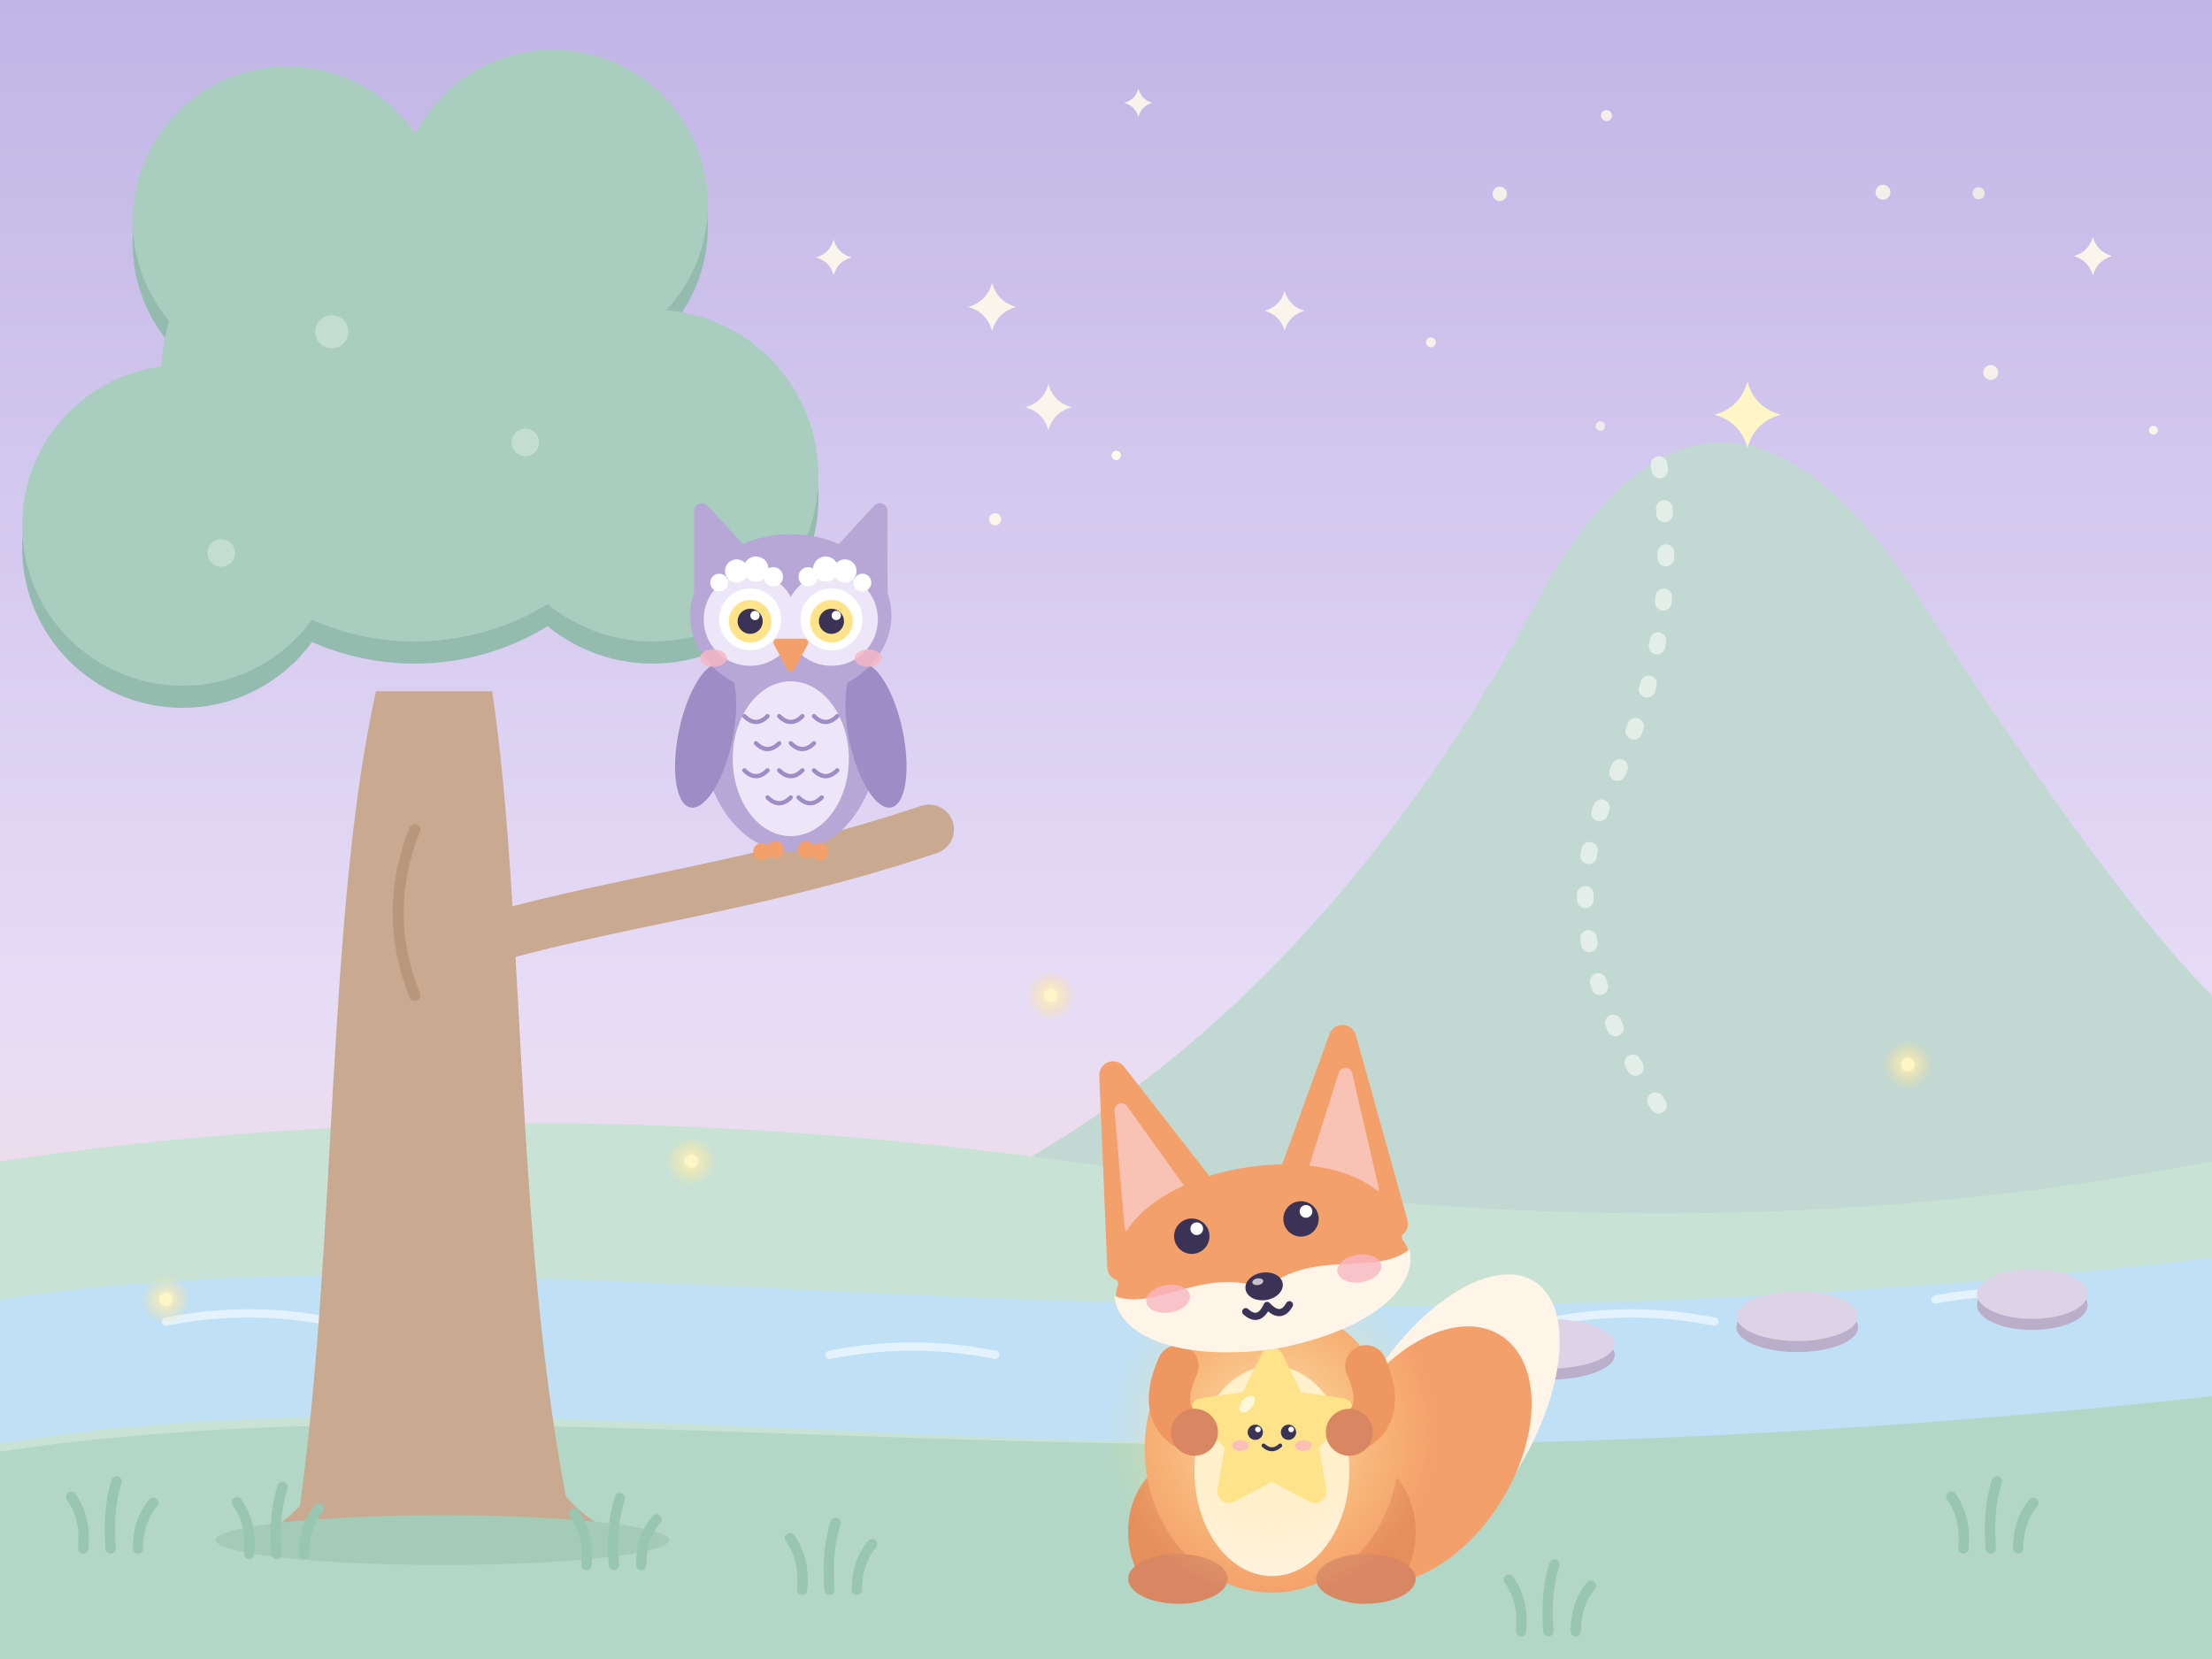
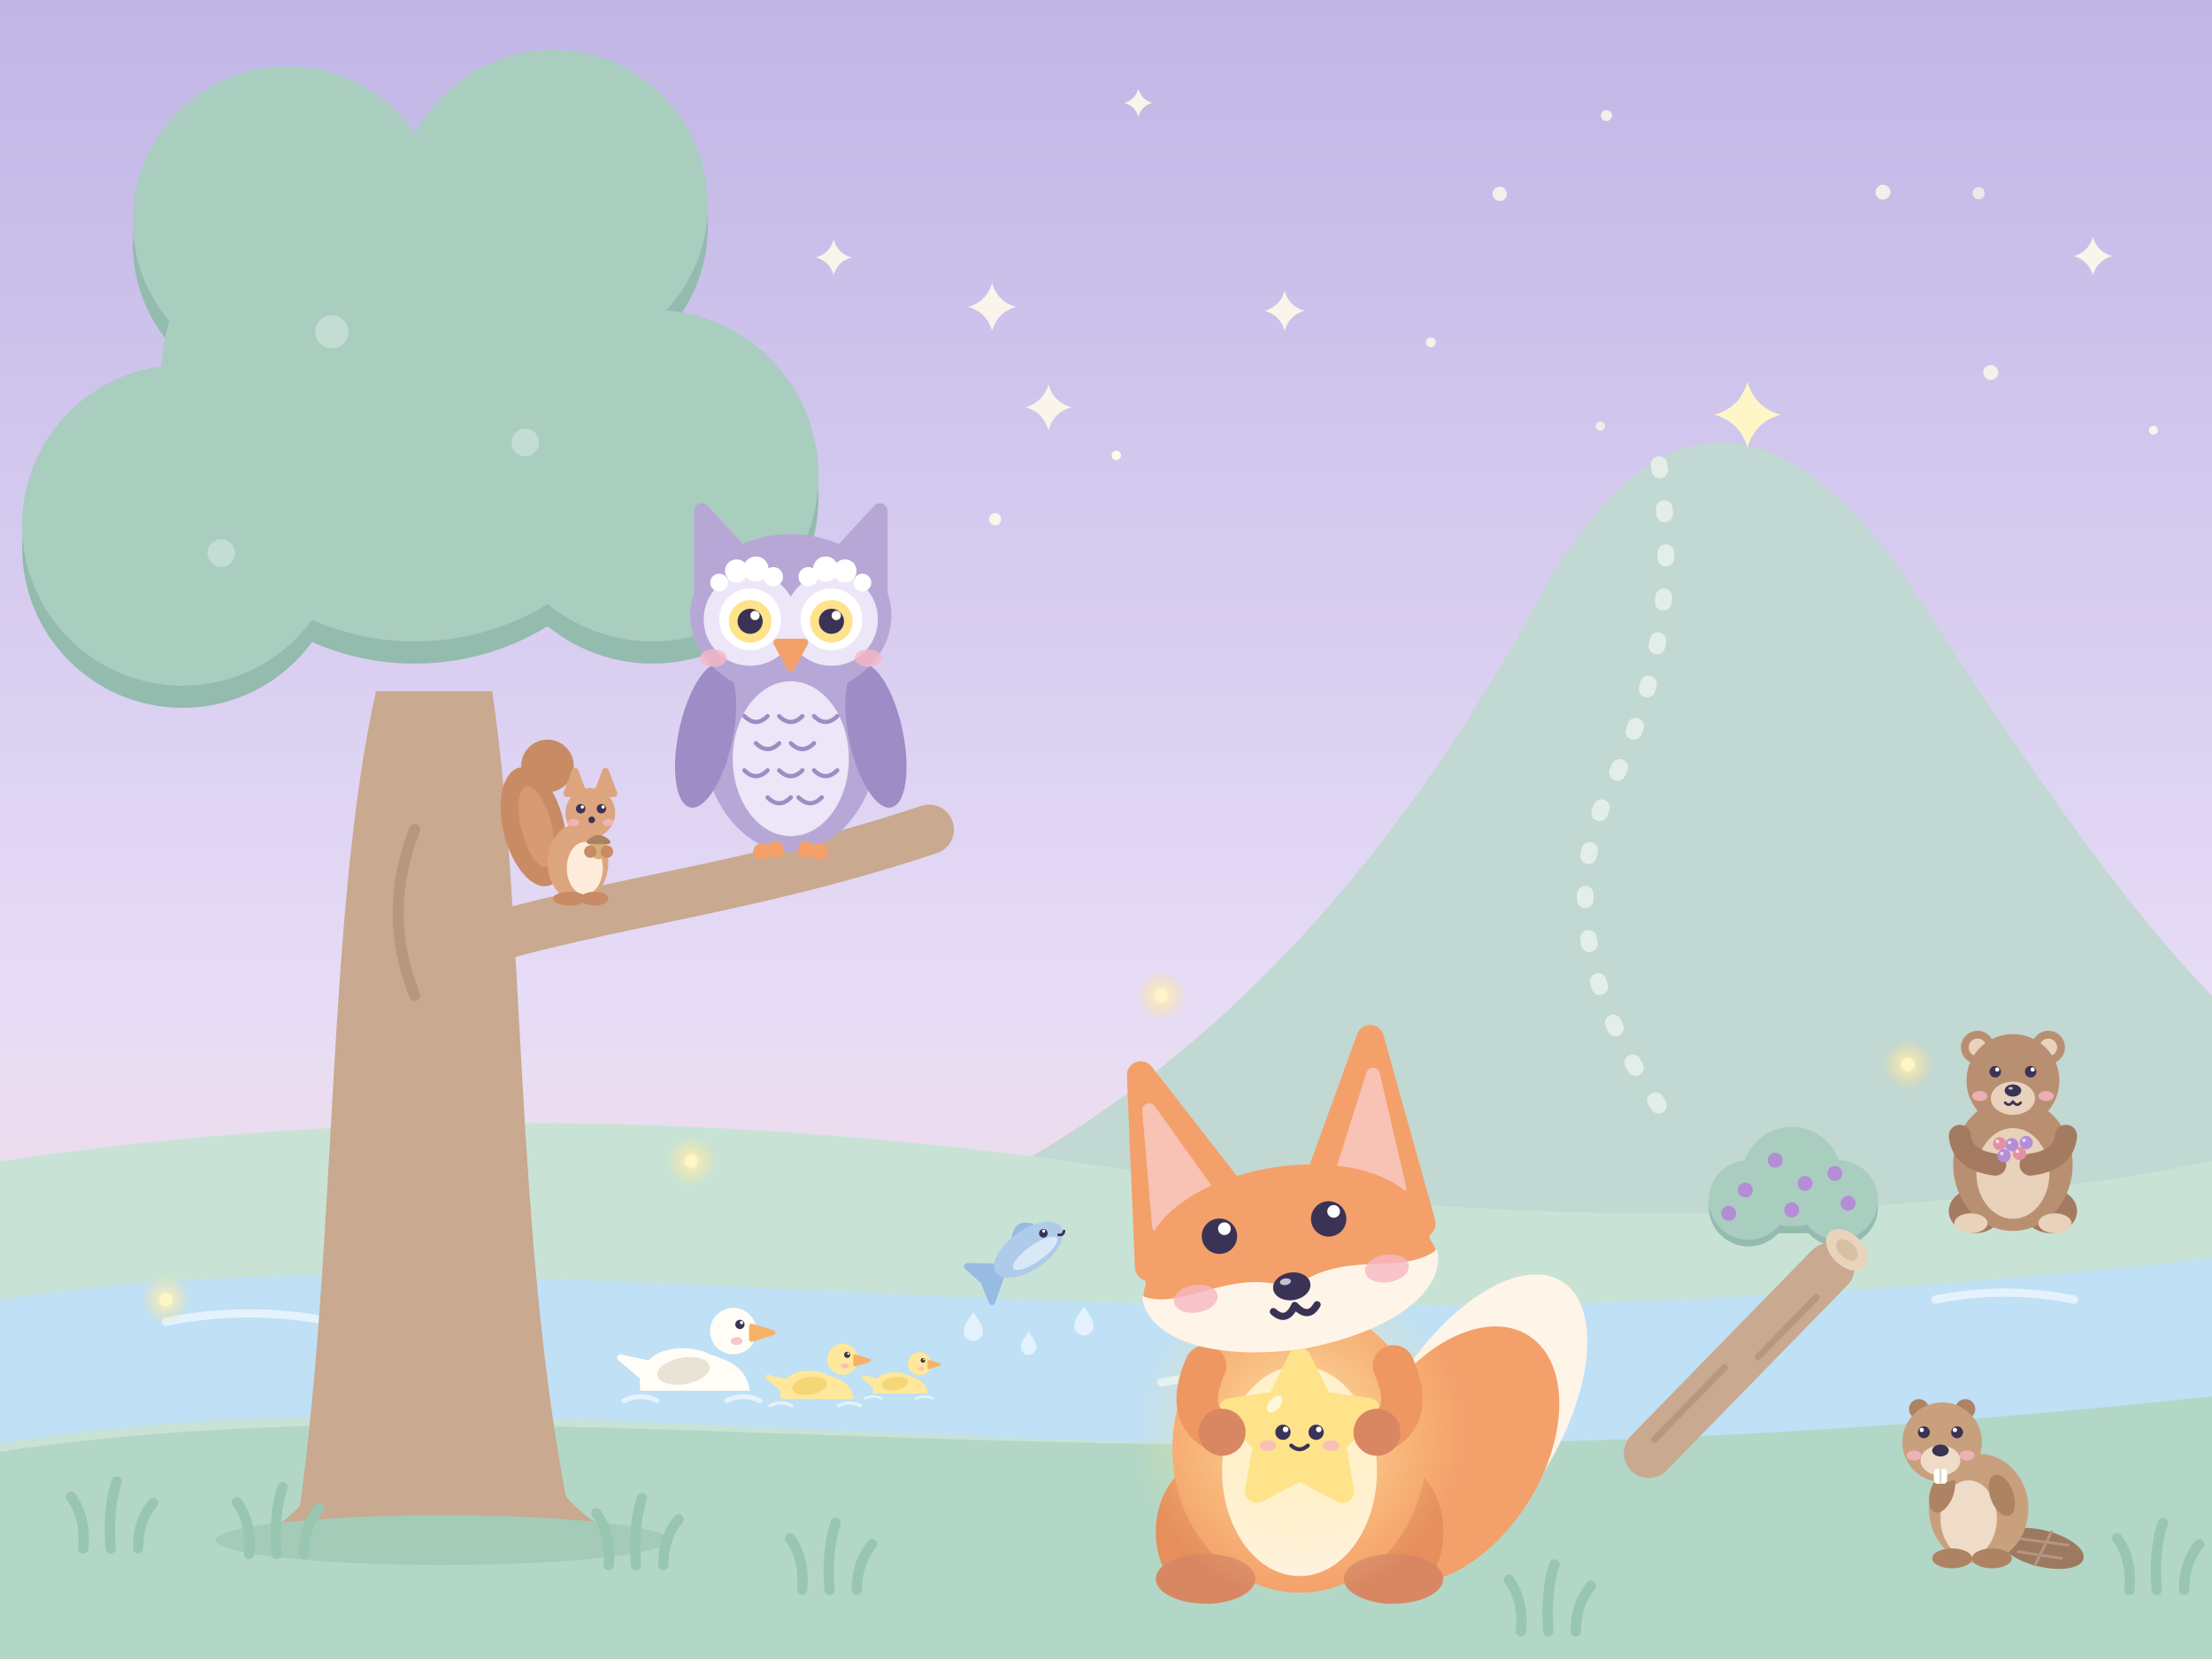
<svg xmlns="http://www.w3.org/2000/svg" viewBox="0 0 800 600" width="800" height="600" role="img" aria-labelledby="pip-ch2-t" stroke-linecap="round" stroke-linejoin="round">
  <defs>
    <radialGradient id="pip-ch2-glow">
      <stop offset="0" stop-color="#FFF8CF" />
      <stop offset="0.45" stop-color="#FFEBA6" stop-opacity="0.55" />
      <stop offset="1" stop-color="#FFE38A" stop-opacity="0" />
    </radialGradient>
    <radialGradient id="pip-ch2-soft">
      <stop offset="0" stop-color="#FFFFFF" stop-opacity="0.85" />
      <stop offset="1" stop-color="#FFFFFF" stop-opacity="0" />
    </radialGradient>
    <linearGradient id="pip-ch2-sky" x1="0" y1="0" x2="0" y2="1">
      <stop offset="0" stop-color="#C1B5E6" />
      <stop offset="0.6" stop-color="#E6DCF6" />
      <stop offset="1" stop-color="#FFE2D4" />
    </linearGradient>
  </defs>
  <rect x="0" y="0" width="800" height="600" fill="url(#pip-ch2-sky)" />
  <path d="M379.2 139 Q381 145.4 387.5 147.3 Q381 149.1 379.2 155.6 Q377.3 149.1 370.9 147.3 Q377.3 145.4 379.2 139 Z" fill="#FFFBEA" opacity="0.9" />
  <circle cx="403.7" cy="164.7" r="1.7" fill="#FFFBEA" opacity="1" />
  <circle cx="542.4" cy="70.1" r="2.6" fill="#FFFBEA" opacity="0.8" />
  <path d="M301.5 86.6 Q302.9 91.7 308 93.1 Q302.9 94.5 301.5 99.5 Q300.1 94.5 295.1 93.1 Q300.1 91.7 301.5 86.6 Z" fill="#FFFBEA" opacity="0.9" />
  <circle cx="581" cy="41.8" r="2" fill="#FFFBEA" opacity="0.8" />
  <circle cx="681" cy="69.5" r="2.7" fill="#FFFBEA" opacity="0.8" />
  <path d="M411.7 32.1 Q412.8 36.1 416.8 37.2 Q412.8 38.3 411.7 42.3 Q410.6 38.3 406.6 37.2 Q410.6 36.1 411.7 32.1 Z" fill="#FFFBEA" opacity="0.9" />
  <circle cx="778.8" cy="155.6" r="1.6" fill="#FFFBEA" opacity="0.9" />
  <circle cx="720" cy="134.7" r="2.7" fill="#FFFBEA" opacity="0.8" />
  <path d="M756.9 85.7 Q758.5 91.1 763.9 92.6 Q758.5 94.2 756.9 99.6 Q755.4 94.2 750 92.6 Q755.4 91.1 756.9 85.7 Z" fill="#FFFBEA" opacity="0.9" />
  <circle cx="359.9" cy="187.8" r="2.2" fill="#FFFBEA" opacity="0.9" />
  <circle cx="517.5" cy="123.8" r="1.8" fill="#FFFBEA" opacity="0.8" />
  <path d="M464.6 105.2 Q466.2 110.8 471.8 112.4 Q466.2 114 464.6 119.6 Q463 114 457.4 112.4 Q463 110.8 464.6 105.2 Z" fill="#FFFBEA" opacity="0.9" />
  <circle cx="715.6" cy="69.9" r="2.2" fill="#FFFBEA" opacity="0.7" />
  <circle cx="578.8" cy="154.1" r="1.7" fill="#FFFBEA" opacity="0.7" />
  <path d="M358.8 102.3 Q360.7 109.1 367.5 111 Q360.7 112.9 358.8 119.7 Q356.9 112.9 350.1 111 Q356.9 109.1 358.8 102.3 Z" fill="#FFFBEA" opacity="0.9" />
  <path d="M330 440 Q470 380 560 210 Q620 110 690 210 Q760 320 800 360 L800 600 L330 600 Z" fill="#C2D8D2" />
  <path d="M600 168 Q610 230 580 290 Q560 340 600 400" fill="none" stroke="#E3EEE9" stroke-width="6" stroke-dasharray="2 14" />
  <path d="M632 138 Q634.6 147.4 644 150 Q634.6 152.6 632 162 Q629.4 152.6 620 150 Q629.4 147.4 632 138 Z" fill="#FFF6C8" />
  <path d="M0 420 Q200 390 420 425 Q620 455 800 420 L800 600 L0 600 Z" fill="#C8E3D6" />
+   <g transform="translate(648 446) scale(0.6 0.6)">
+     <rect x="-46" y="-20" width="92" height="20" rx="10" fill="#93BBAE" />
+     <circle cx="-26" cy="-16" r="24" fill="#93BBAE" />
+     <circle cx="0" cy="-30" r="30" fill="#93BBAE" />
+     <circle cx="28" cy="-16" r="24" fill="#93BBAE" />
+     <circle cx="-26" cy="-20" r="24" fill="#A9CDBF" />
+     <circle cx="0" cy="-34" r="30" fill="#A9CDBF" />
+     <circle cx="28" cy="-20" r="24" fill="#A9CDBF" />
+     <circle cx="-28" cy="-26" r="4.5" fill="#B48DD6" />
+     <circle cx="-10" cy="-44" r="4.5" fill="#B48DD6" />
+     <circle cx="8" cy="-30" r="4.5" fill="#B48DD6" />
+     <circle cx="26" cy="-36" r="4.5" fill="#B48DD6" />
+     <circle cx="34" cy="-18" r="4.5" fill="#B48DD6" />
+     <circle cx="-38" cy="-12" r="4.5" fill="#B48DD6" />
+     <circle cx="0" cy="-14" r="4.5" fill="#B48DD6" />
+   </g>
+   <g transform="translate(728 446) scale(0.4 0.4)">
+     <ellipse cx="-34" cy="-20" rx="24" ry="20" fill="#A47B60" />
+     <ellipse cx="34" cy="-20" rx="24" ry="20" fill="#A47B60" />
+     <ellipse cx="0" cy="-62" rx="54" ry="60" fill="#B98F72" />
+     <ellipse cx="0" cy="-54" rx="33" ry="41" fill="#E9D2BC" />
+     <ellipse cx="-38" cy="-9" rx="15" ry="9" fill="#E9D2BC" />
+     <ellipse cx="38" cy="-9" rx="15" ry="9" fill="#E9D2BC" />
+     <path d="M-48 -88 Q-46 -66 -16 -62" fill="none" stroke="#A47B60" stroke-width="20" />
+     <path d="M48 -88 Q46 -66 16 -62" fill="none" stroke="#A47B60" stroke-width="20" />
+     <circle cx="-8" cy="-70" r="6" fill="#B48DD6" />
+     <circle cx="-10" cy="-72" r="1.6" fill="#FFFFFF" opacity="0.7" />
+     <circle cx="6" cy="-72" r="6" fill="#E58FA6" />
+     <circle cx="4" cy="-74" r="1.6" fill="#FFFFFF" opacity="0.7" />
+     <circle cx="-1" cy="-80" r="6" fill="#B48DD6" />
+     <circle cx="-3" cy="-82" r="1.6" fill="#FFFFFF" opacity="0.7" />
+     <circle cx="12" cy="-82" r="6" fill="#B48DD6" />
+     <circle cx="10" cy="-84" r="1.6" fill="#FFFFFF" opacity="0.7" />
+     <circle cx="-12" cy="-81" r="6" fill="#E58FA6" />
+     <circle cx="-14" cy="-83" r="1.6" fill="#FFFFFF" opacity="0.7" />
+     <circle cx="-32" cy="-168" r="15" fill="#B98F72" />
+     <circle cx="-32" cy="-168" r="8" fill="#E9D2BC" />
+     <circle cx="32" cy="-168" r="15" fill="#B98F72" />
+     <circle cx="32" cy="-168" r="8" fill="#E9D2BC" />
+     <circle cx="0" cy="-138" r="42" fill="#B98F72" />
+     <ellipse cx="0" cy="-122" rx="20" ry="15" fill="#E9D2BC" />
+     <ellipse cx="0" cy="-129" rx="7.5" ry="5.5" fill="#3B3355" />
+     <ellipse cx="-2" cy="-131" rx="2" ry="1.2" fill="#FFFFFF" opacity="0.7" />
+     <circle cx="-16" cy="-146" r="5.2" fill="#3B3355" />
+     <circle cx="-14.2" cy="-148" r="1.9" fill="#FFFFFF" />
+     <circle cx="16" cy="-146" r="5.2" fill="#3B3355" />
+     <circle cx="17.8" cy="-148" r="1.9" fill="#FFFFFF" />
+     <path d="M-7 -118 Q-3.5 -114 0 -119 Q3.5 -114 7 -118" fill="none" stroke="#3B3355" stroke-width="2.4" />
+     <ellipse cx="-30" cy="-124" rx="7" ry="4.5" fill="#F7B7C3" opacity="0.8" />
+     <ellipse cx="30" cy="-124" rx="7" ry="4.5" fill="#F7B7C3" opacity="0.8" />
+   </g>
  <path d="M0 470 C200 440 400 500 800 455 L800 505 C400 550 200 490 0 522 Z" fill="#BFE0F5" />
-   <path d="M60 478 Q90 472 120 478 M300 490 Q330 484 360 490 M560 478 Q590 472 620 478 M700 470 Q725 465 750 470" fill="none" stroke="#E3F2FC" stroke-width="3" />
-   <ellipse cx="470" cy="502" rx="26" ry="9" fill="#B9AFCB" />
-   <ellipse cx="470" cy="498" rx="26" ry="9" fill="#DCD4E6" />
-   <ellipse cx="560" cy="490" rx="24" ry="9" fill="#B9AFCB" />
-   <ellipse cx="560" cy="486" rx="24" ry="9" fill="#DCD4E6" />
-   <ellipse cx="650" cy="480" rx="22" ry="9" fill="#B9AFCB" />
-   <ellipse cx="650" cy="476" rx="22" ry="9" fill="#DCD4E6" />
-   <ellipse cx="735" cy="472" rx="20" ry="9" fill="#B9AFCB" />
-   <ellipse cx="735" cy="468" rx="20" ry="9" fill="#DCD4E6" />
+   <path d="M60 478 Q90 472 120 478 M420 500 Q450 494 480 500 M700 470 Q725 465 750 470" fill="none" stroke="#E3F2FC" stroke-width="3" />
+   <g transform="translate(252 503) scale(0.6 0.6)">
+     <path d="M-34 0 C-38 -26 -8 -30 8 -22 C20 -18 30 -14 32 0 Z" fill="#FFFDF6" />
+     <path d="M-44 6 Q-34 1 -24 6 M18 6 Q28 1 38 6" fill="none" stroke="#E3F2FC" stroke-width="3" />
+     <path d="M-32 -8 L-46 -20 L-28 -16 Z" fill="#FFFDF6" stroke="#FFFDF6" stroke-width="4" />
+     <ellipse cx="-8" cy="-12" rx="16" ry="8" fill="#E9E3D6" transform="rotate(-10 -8 -12)" />
+     <circle cx="22" cy="-36" r="14" fill="#FFFDF6" />
+     <path d="M33 -39 L46 -35 L33 -31 Z" fill="#F7B267" stroke="#F7B267" stroke-width="3" />
+     <circle cx="26" cy="-40" r="2.8" fill="#3B3355" />
+     <circle cx="27" cy="-41.1" r="1" fill="#FFFFFF" />
+     <ellipse cx="24" cy="-30" rx="3.6" ry="2.4" fill="#F7B7C3" opacity="0.8" />
+   </g>
+   <g transform="translate(296 506) scale(0.4 0.4)">
+     <path d="M-34 0 C-38 -26 -8 -30 8 -22 C20 -18 30 -14 32 0 Z" fill="#FFE89A" />
+     <path d="M-44 6 Q-34 1 -24 6 M18 6 Q28 1 38 6" fill="none" stroke="#E3F2FC" stroke-width="3" />
+     <path d="M-32 -8 L-46 -20 L-28 -16 Z" fill="#FFE89A" stroke="#FFE89A" stroke-width="4" />
+     <ellipse cx="-8" cy="-12" rx="16" ry="8" fill="#F5D676" transform="rotate(-10 -8 -12)" />
+     <circle cx="22" cy="-36" r="14" fill="#FFE89A" />
+     <path d="M33 -39 L46 -35 L33 -31 Z" fill="#F7B267" stroke="#F7B267" stroke-width="3" />
+     <circle cx="26" cy="-40" r="2.8" fill="#3B3355" />
+     <circle cx="27" cy="-41.1" r="1" fill="#FFFFFF" />
+     <ellipse cx="24" cy="-30" rx="3.6" ry="2.4" fill="#F7B7C3" opacity="0.8" />
+   </g>
+   <g transform="translate(326 504) scale(0.3 0.3)">
+     <path d="M-34 0 C-38 -26 -8 -30 8 -22 C20 -18 30 -14 32 0 Z" fill="#FFE89A" />
+     <path d="M-44 6 Q-34 1 -24 6 M18 6 Q28 1 38 6" fill="none" stroke="#E3F2FC" stroke-width="3" />
+     <path d="M-32 -8 L-46 -20 L-28 -16 Z" fill="#FFE89A" stroke="#FFE89A" stroke-width="4" />
+     <ellipse cx="-8" cy="-12" rx="16" ry="8" fill="#F5D676" transform="rotate(-10 -8 -12)" />
+     <circle cx="22" cy="-36" r="14" fill="#FFE89A" />
+     <path d="M33 -39 L46 -35 L33 -31 Z" fill="#F7B267" stroke="#F7B267" stroke-width="3" />
+     <circle cx="26" cy="-40" r="2.8" fill="#3B3355" />
+     <circle cx="27" cy="-41.1" r="1" fill="#FFFFFF" />
+     <ellipse cx="24" cy="-30" rx="3.6" ry="2.4" fill="#F7B7C3" opacity="0.8" />
+   </g>
+   <g transform="translate(372 452) rotate(-35) scale(0.6 0.6)">
+     <path d="M-18 0 L-36 -13 L-33 0 L-36 13 Z" fill="#98BBE2" stroke="#98BBE2" stroke-width="4" />
+     <path d="M-6 -10 Q4 -22 12 -10 Z" fill="#98BBE2" />
+     <ellipse cx="0" cy="0" rx="24" ry="12" fill="#AFCBEA" />
+     <ellipse cx="2" cy="4" rx="16" ry="5" fill="#D9E8F7" />
+     <circle cx="13" cy="-3" r="2.6" fill="#3B3355" />
+     <circle cx="13.9" cy="-4" r="0.9" fill="#FFFFFF" />
+     <path d="M20 3 Q22 5 24 3" fill="none" stroke="#3B3355" stroke-width="1.6" />
+   </g>
+   <g transform="translate(352 480) scale(0.5 0.5)">
+     <path d="M0 -11 C4 -5 7 -1 7 3 A7 7 0 0 1 -7 3 C-7 -1 -4 -5 0 -11 Z" fill="#E3F2FC" />
+   </g>
+   <g transform="translate(392 478) scale(0.5 0.5)">
+     <path d="M0 -11 C4 -5 7 -1 7 3 A7 7 0 0 1 -7 3 C-7 -1 -4 -5 0 -11 Z" fill="#E3F2FC" />
+   </g>
+   <g transform="translate(372 486) scale(0.4 0.4)">
+     <path d="M0 -11 C4 -5 7 -1 7 3 A7 7 0 0 1 -7 3 C-7 -1 -4 -5 0 -11 Z" fill="#E3F2FC" />
+   </g>
  <path d="M0 525 C200 495 400 548 800 505 L800 600 L0 600 Z" fill="#B3D7C6" />
+   <g transform="translate(590 532) rotate(-45.7)">
+     <rect x="0" y="-9" width="111.7" height="18" rx="9" fill="#C9A98F" />
+     <path d="M14 -2 L50.3 -2 M61.5 4 L91.7 4" fill="none" stroke="#B8977C" stroke-width="2.4" />
+     <ellipse cx="111.7" cy="0" rx="5.8" ry="9" fill="#E8D3BC" />
+     <ellipse cx="111.7" cy="0" rx="2.9" ry="4.7" fill="#D7BFA4" />
+   </g>
+   <g transform="translate(712 566) scale(-0.6 0.6)">
+     <ellipse cx="-44" cy="-10" rx="26" ry="11" fill="#9C7A62" transform="rotate(-14 -44 -10)" />
+     <path d="M-60 -12 L-30 -16 M-56 -4 L-30 -8 M-50 -20 L-40 0" fill="none" stroke="#B89580" stroke-width="1.6" />
+     <ellipse cx="-6" cy="-34" rx="30" ry="33" fill="#C9A07E" />
+     <ellipse cx="0" cy="-28" rx="17" ry="23" fill="#EFDCC8" />
+     <ellipse cx="-14" cy="-4" rx="12" ry="6" fill="#AD8364" />
+     <ellipse cx="10" cy="-4" rx="12" ry="6" fill="#AD8364" />
+     <ellipse cx="-20" cy="-42" rx="7" ry="13" fill="#AD8364" transform="rotate(20 -20 -42)" />
+     <ellipse cx="16" cy="-44" rx="7" ry="13" fill="#AD8364" transform="rotate(-20 16 -44)" />
+     <circle cx="2" cy="-94" r="6" fill="#AD8364" />
+     <circle cx="30" cy="-94" r="6" fill="#AD8364" />
+     <circle cx="16" cy="-74" r="24" fill="#C9A07E" />
+     <ellipse cx="17" cy="-63" rx="12" ry="9" fill="#EFDCC8" />
+     <rect x="13" y="-58" width="8" height="9" rx="2" fill="#FFFFFF" />
+     <path d="M17 -58 L17 -50" fill="none" stroke="#E3DACE" stroke-width="1.4" />
+     <ellipse cx="17" cy="-69" rx="5" ry="3.6" fill="#3B3355" />
+     <circle cx="7" cy="-80" r="3.6" fill="#3B3355" />
+     <circle cx="8.3" cy="-81.4" r="1.3" fill="#FFFFFF" />
+     <circle cx="27" cy="-80" r="3.6" fill="#3B3355" />
+     <circle cx="28.3" cy="-81.4" r="1.3" fill="#FFFFFF" />
+     <ellipse cx="1" cy="-66" rx="4.5" ry="3" fill="#F7B7C3" opacity="0.8" />
+     <ellipse cx="33" cy="-66" rx="4.5" ry="3" fill="#F7B7C3" opacity="0.8" />
+   </g>
  <path d="M108 548 C122 450 118 330 136 250 L178 250 C190 330 186 450 206 548 Z" fill="#C9A98F" />
  <path d="M92 556 Q116 546 122 516 L192 516 Q200 546 226 556 Z" fill="#C9A98F" />
  <ellipse cx="160" cy="557" rx="82" ry="9" fill="#A3CBB8" />
  <path d="M168 342 C220 326 270 322 336 300" fill="none" stroke="#C9A98F" stroke-width="18" />
  <path d="M150 300 Q138 330 150 360" fill="none" stroke="#B8977C" stroke-width="4" />
  <circle cx="150" cy="148" r="92" fill="#93BBAE" />
  <circle cx="66" cy="198" r="58" fill="#93BBAE" />
  <circle cx="236" cy="180" r="60" fill="#93BBAE" />
  <circle cx="104" cy="88" r="56" fill="#93BBAE" />
  <circle cx="200" cy="82" r="56" fill="#93BBAE" />
  <circle cx="150" cy="140" r="92" fill="#A9CDBF" />
  <circle cx="66" cy="190" r="58" fill="#A9CDBF" />
  <circle cx="236" cy="172" r="60" fill="#A9CDBF" />
  <circle cx="104" cy="80" r="56" fill="#A9CDBF" />
  <circle cx="200" cy="74" r="56" fill="#A9CDBF" />
  <circle cx="120" cy="120" r="6" fill="#C3DDD3" />
  <circle cx="190" cy="160" r="5" fill="#C3DDD3" />
  <circle cx="80" cy="200" r="5" fill="#C3DDD3" />
+   <g transform="translate(206 327) scale(0.5 0.5)">
+     <ellipse cx="-26" cy="-56" rx="22" ry="44" fill="#C88B63" transform="rotate(-14 -26 -56)" />
+     <circle cx="-16" cy="-100" r="19" fill="#C88B63" />
+     <ellipse cx="-24" cy="-56" rx="11" ry="30" fill="#D79A72" transform="rotate(-14 -24 -56)" />
+     <ellipse cx="6" cy="-30" rx="22" ry="28" fill="#DDA57E" />
+     <ellipse cx="11" cy="-26" rx="13" ry="19" fill="#FFEBD9" />
+     <ellipse cx="0" cy="-4" rx="12" ry="5" fill="#C88B63" />
+     <ellipse cx="18" cy="-4" rx="10" ry="5" fill="#C88B63" />
+     <path d="M-2 -80 L4 -96 L10 -80 Z" fill="#DDA57E" stroke="#DDA57E" stroke-width="5" />
+     <path d="M20 -80 L26 -96 L32 -80 Z" fill="#DDA57E" stroke="#DDA57E" stroke-width="5" />
+     <circle cx="15" cy="-66" r="18" fill="#DDA57E" />
+     <circle cx="8" cy="-69" r="3.4" fill="#3B3355" />
+     <circle cx="9.2" cy="-70.3" r="1.2" fill="#FFFFFF" />
+     <circle cx="23" cy="-69" r="3.4" fill="#3B3355" />
+     <circle cx="24.2" cy="-70.3" r="1.2" fill="#FFFFFF" />
+     <ellipse cx="3" cy="-59" rx="4" ry="2.6" fill="#F7B7C3" opacity="0.8" />
+     <ellipse cx="28" cy="-59" rx="4" ry="2.6" fill="#F7B7C3" opacity="0.8" />
+     <circle cx="16" cy="-61" r="2.4" fill="#3B3355" />
+     <ellipse cx="21" cy="-40" rx="6.5" ry="7.5" fill="#D6AE78" />
+     <path d="M14 -45 Q21 -52 28 -45 Z" fill="#A9825F" stroke="#A9825F" stroke-width="3" />
+     <circle cx="15" cy="-38" r="4.5" fill="#C88B63" />
+     <circle cx="27" cy="-38" r="4.5" fill="#C88B63" />
+   </g>
  <g transform="translate(286 308) scale(0.7 0.7)">
    <path d="M-22 -150 L-46 -176 L-46 -132 Z" fill="#B7A7D6" stroke="#B7A7D6" stroke-width="8" />
    <path d="M22 -150 L46 -176 L46 -132 Z" fill="#B7A7D6" stroke="#B7A7D6" stroke-width="8" />
    <ellipse cx="0" cy="-62" rx="46" ry="62" fill="#B7A7D6" />
    <ellipse cx="-44" cy="-60" rx="14" ry="38" fill="#9D8CC5" transform="rotate(12 -44 -60)" />
    <ellipse cx="44" cy="-60" rx="14" ry="38" fill="#9D8CC5" transform="rotate(-12 44 -60)" />
    <ellipse cx="0" cy="-122" rx="52" ry="42" fill="#B7A7D6" />
    <ellipse cx="0" cy="-48" rx="30" ry="40" fill="#ECE6F8" />
    <path d="M-24 -70 Q-18 -64 -12 -70" fill="none" stroke="#9D8CC5" stroke-width="2.2" />
    <path d="M-6 -70 Q0 -64 6 -70" fill="none" stroke="#9D8CC5" stroke-width="2.2" />
    <path d="M12 -70 Q18 -64 24 -70" fill="none" stroke="#9D8CC5" stroke-width="2.2" />
    <path d="M-18 -56 Q-12 -50 -6 -56" fill="none" stroke="#9D8CC5" stroke-width="2.2" />
    <path d="M0 -56 Q6 -50 12 -56" fill="none" stroke="#9D8CC5" stroke-width="2.2" />
    <path d="M-24 -42 Q-18 -36 -12 -42" fill="none" stroke="#9D8CC5" stroke-width="2.2" />
    <path d="M-6 -42 Q0 -36 6 -42" fill="none" stroke="#9D8CC5" stroke-width="2.2" />
    <path d="M12 -42 Q18 -36 24 -42" fill="none" stroke="#9D8CC5" stroke-width="2.2" />
    <path d="M-12 -28 Q-6 -22 0 -28" fill="none" stroke="#9D8CC5" stroke-width="2.2" />
    <path d="M4 -28 Q10 -22 16 -28" fill="none" stroke="#9D8CC5" stroke-width="2.2" />
    <circle cx="-21" cy="-120" r="24" fill="#ECE6F8" />
    <circle cx="-21" cy="-120" r="16" fill="#FFFFFF" />
    <circle cx="-21" cy="-119" r="11" fill="#FFE38A" />
    <circle cx="-21" cy="-119" r="6.5" fill="#3B3355" />
    <circle cx="-18.5" cy="-122" r="2.4" fill="#FFFFFF" />
    <circle cx="-9" cy="-142" r="5" fill="#FFFFFF" />
    <circle cx="-18" cy="-146" r="6.5" fill="#FFFFFF" />
    <circle cx="-28" cy="-145" r="6" fill="#FFFFFF" />
    <circle cx="-37" cy="-139" r="4.6" fill="#FFFFFF" />
    <circle cx="21" cy="-120" r="24" fill="#ECE6F8" />
    <circle cx="21" cy="-120" r="16" fill="#FFFFFF" />
    <circle cx="21" cy="-119" r="11" fill="#FFE38A" />
    <circle cx="21" cy="-119" r="6.5" fill="#3B3355" />
    <circle cx="23.5" cy="-122" r="2.4" fill="#FFFFFF" />
    <circle cx="9" cy="-142" r="5" fill="#FFFFFF" />
    <circle cx="18" cy="-146" r="6.5" fill="#FFFFFF" />
    <circle cx="28" cy="-145" r="6" fill="#FFFFFF" />
    <circle cx="37" cy="-139" r="4.6" fill="#FFFFFF" />
    <ellipse cx="-40" cy="-100" rx="7" ry="4.5" fill="#F7B7C3" opacity="0.8" />
    <ellipse cx="40" cy="-100" rx="7" ry="4.5" fill="#F7B7C3" opacity="0.8" />
    <path d="M-7 -108 L7 -108 L0 -95 Z" fill="#F4A06B" stroke="#F4A06B" stroke-width="4" />
    <circle cx="-8" cy="-1" r="4.4" fill="#F4A06B" />
    <circle cx="-15" cy="0" r="4.4" fill="#F4A06B" />
    <circle cx="8" cy="-1" r="4.4" fill="#F4A06B" />
    <circle cx="15" cy="0" r="4.4" fill="#F4A06B" />
  </g>
  <g transform="translate(40 560) scale(1.1 1.1)">
    <path d="M-9 0 Q-8 -10 -13 -17 M0 0 Q-1 -13 2 -22 M9 0 Q9 -9 14 -15" fill="none" stroke="#98C6B1" stroke-width="3.4" />
  </g>
  <g transform="translate(300 575) scale(1.1 1.1)">
    <path d="M-9 0 Q-8 -10 -13 -17 M0 0 Q-1 -13 2 -22 M9 0 Q9 -9 14 -15" fill="none" stroke="#98C6B1" stroke-width="3.4" />
  </g>
-   <g transform="translate(720 560) scale(1.1 1.1)">
-     <path d="M-9 0 Q-8 -10 -13 -17 M0 0 Q-1 -13 2 -22 M9 0 Q9 -9 14 -15" fill="none" stroke="#98C6B1" stroke-width="3.4" />
-   </g>
  <g transform="translate(560 590) scale(1.1 1.1)">
    <path d="M-9 0 Q-8 -10 -13 -17 M0 0 Q-1 -13 2 -22 M9 0 Q9 -9 14 -15" fill="none" stroke="#98C6B1" stroke-width="3.4" />
  </g>
  <g transform="translate(100 562) scale(1.1 1.1)">
    <path d="M-9 0 Q-8 -10 -13 -17 M0 0 Q-1 -13 2 -22 M9 0 Q9 -9 14 -15" fill="none" stroke="#98C6B1" stroke-width="3.4" />
  </g>
-   <g transform="translate(222 566) scale(1.1 1.1)">
-     <path d="M-9 0 Q-8 -10 -13 -17 M0 0 Q-1 -13 2 -22 M9 0 Q9 -9 14 -15" fill="none" stroke="#98C6B1" stroke-width="3.4" />
-   </g>
-   <g transform="translate(460 578)">
+   <g transform="translate(230 566) scale(1.1 1.1)">
+     <path d="M-9 0 Q-8 -10 -13 -17 M0 0 Q-1 -13 2 -22 M9 0 Q9 -9 14 -15" fill="none" stroke="#98C6B1" stroke-width="3.4" />
+   </g>
+   <g transform="translate(780 575) scale(1.1 1.1)">
+     <path d="M-9 0 Q-8 -10 -13 -17 M0 0 Q-1 -13 2 -22 M9 0 Q9 -9 14 -15" fill="none" stroke="#98C6B1" stroke-width="3.4" />
+   </g>
+   <g transform="translate(470 578)">
    <g transform="rotate(32 62 -62)">
      <ellipse cx="62" cy="-62" rx="31" ry="62" fill="#FFF4E8" />
      <ellipse cx="62" cy="-50" rx="32" ry="51" fill="#F4A06B" />
    </g>
    <ellipse cx="-32" cy="-24" rx="20" ry="26" fill="#E68E5C" />
    <ellipse cx="32" cy="-24" rx="20" ry="26" fill="#E68E5C" />
    <ellipse cx="0" cy="-54" rx="46" ry="52" fill="#F4A06B" />
    <ellipse cx="0" cy="-46" rx="28" ry="38" fill="#FFF4E8" />
    <ellipse cx="-34" cy="-7" rx="18" ry="9" fill="#D98763" />
    <ellipse cx="34" cy="-7" rx="18" ry="9" fill="#D98763" />
    <g transform="translate(0 -60) scale(0.6 0.6)">
      <circle cx="0" cy="0" r="100" fill="url(#pip-ch2-glow)" opacity="0.8" />
      <path d="M0 -44 L12.9 -17.8 L41.8 -13.6 L20.9 6.8 L25.9 35.6 L0 22 L-25.9 35.6 L-20.9 6.8 L-41.8 -13.6 L-12.9 -17.8 Z" fill="#FFE38A" stroke="#FFE38A" stroke-width="14" />
      <ellipse cx="-15" cy="-17" rx="6" ry="3.4" fill="#FFFFFF" transform="rotate(-50 -15 -17)" opacity="0.7" />
      <circle cx="-10" cy="0" r="4.6" fill="#3B3355" />
      <circle cx="-8.4" cy="-1.7" r="1.7" fill="#FFFFFF" />
      <circle cx="10" cy="0" r="4.6" fill="#3B3355" />
      <circle cx="11.6" cy="-1.7" r="1.7" fill="#FFFFFF" />
      <ellipse cx="-19" cy="8" rx="5" ry="3.2" fill="#F7B7C3" opacity="0.8" />
      <ellipse cx="19" cy="8" rx="5" ry="3.2" fill="#F7B7C3" opacity="0.8" />
      <path d="M-5 8 Q0 12.5 5 8" fill="none" stroke="#3B3355" stroke-width="2.4" />
    </g>
    <path d="M-34 -84 Q-42 -66 -29 -60" fill="none" stroke="#EE9761" stroke-width="15" />
    <circle cx="-28" cy="-60" r="8.5" fill="#D98763" />
    <path d="M34 -84 Q42 -66 29 -60" fill="none" stroke="#EE9761" stroke-width="15" />
    <circle cx="28" cy="-60" r="8.5" fill="#D98763" />
    <g transform="rotate(-9 0 -95)">
      <path d="M-16 -150 L-42 -197 L-50 -128 Z" fill="#F4A06B" stroke="#F4A06B" stroke-width="10" />
      <path d="M-24 -150 L-41 -184 L-44 -142 Z" fill="#F8C2B4" stroke="#F8C2B4" stroke-width="5" />
      <path d="M16 -150 L42 -197 L50 -128 Z" fill="#F4A06B" stroke="#F4A06B" stroke-width="10" />
      <path d="M24 -150 L41 -184 L44 -142 Z" fill="#F8C2B4" stroke="#F8C2B4" stroke-width="5" />
      <path d="M-52 -122 C-56 -168 56 -168 52 -122 C60 -108 38 -92 0 -90 C-38 -92 -60 -108 -52 -122 Z" fill="#F4A06B" />
      <path d="M-54 -118 C-40 -110 -20 -124 0 -112 C20 -124 40 -110 54 -118 C55 -104 36 -91 0 -90 C-36 -91 -55 -104 -54 -118 Z" fill="#FFF4E8" />
      <circle cx="-23" cy="-135" r="6.4" fill="#3B3355" />
      <circle cx="-20.8" cy="-137.4" r="2.3" fill="#FFFFFF" />
      <circle cx="17" cy="-135" r="6.4" fill="#3B3355" />
      <circle cx="19.2" cy="-137.4" r="2.3" fill="#FFFFFF" />
      <ellipse cx="-35" cy="-114" rx="8" ry="5" fill="#F7B7C3" opacity="0.8" />
      <ellipse cx="35" cy="-114" rx="8" ry="5" fill="#F7B7C3" opacity="0.8" />
      <ellipse cx="0" cy="-113" rx="6.8" ry="5" fill="#3B3355" />
      <ellipse cx="-2" cy="-115" rx="2" ry="1.2" fill="#FFFFFF" opacity="0.7" />
      <path d="M-8 -105 Q-4 -100 0 -106 Q4 -100 8 -105" fill="none" stroke="#3B3355" stroke-width="2.6" />
    </g>
  </g>
  <circle cx="60" cy="470" r="9" fill="url(#pip-ch2-glow)" />
  <circle cx="60" cy="470" r="2.4" fill="#FFF6C8" />
  <circle cx="690" cy="385" r="9" fill="url(#pip-ch2-glow)" />
  <circle cx="690" cy="385" r="2.4" fill="#FFF6C8" />
-   <circle cx="380" cy="360" r="9" fill="url(#pip-ch2-glow)" />
-   <circle cx="380" cy="360" r="2.4" fill="#FFF6C8" />
+   <circle cx="420" cy="360" r="9" fill="url(#pip-ch2-glow)" />
+   <circle cx="420" cy="360" r="2.4" fill="#FFF6C8" />
  <circle cx="250" cy="420" r="9" fill="url(#pip-ch2-glow)" />
  <circle cx="250" cy="420" r="2.4" fill="#FFF6C8" />
</svg>
